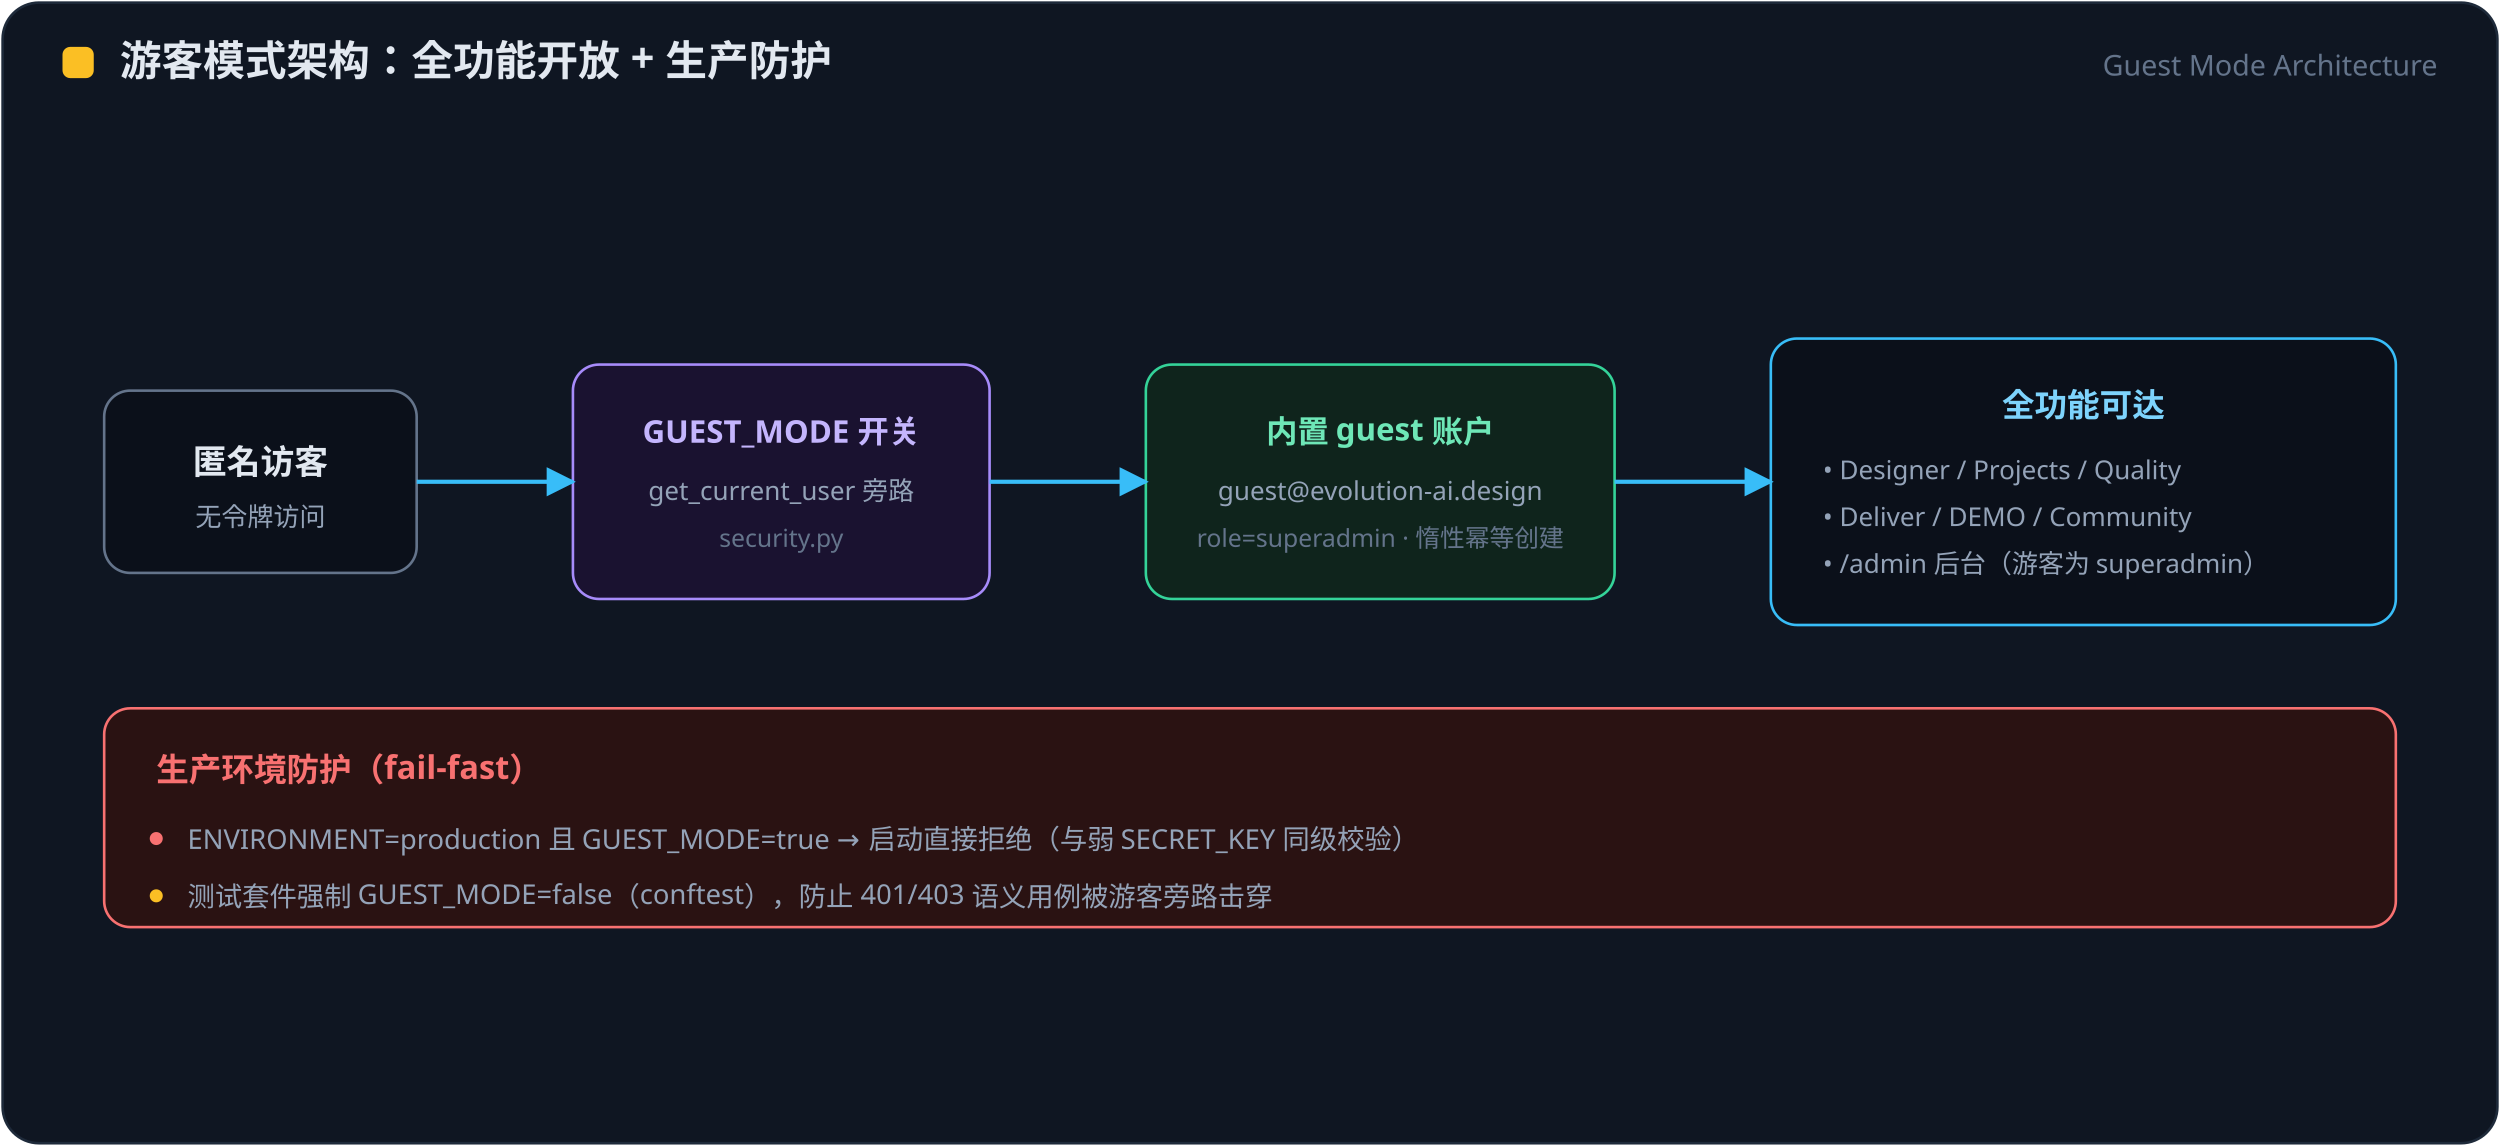
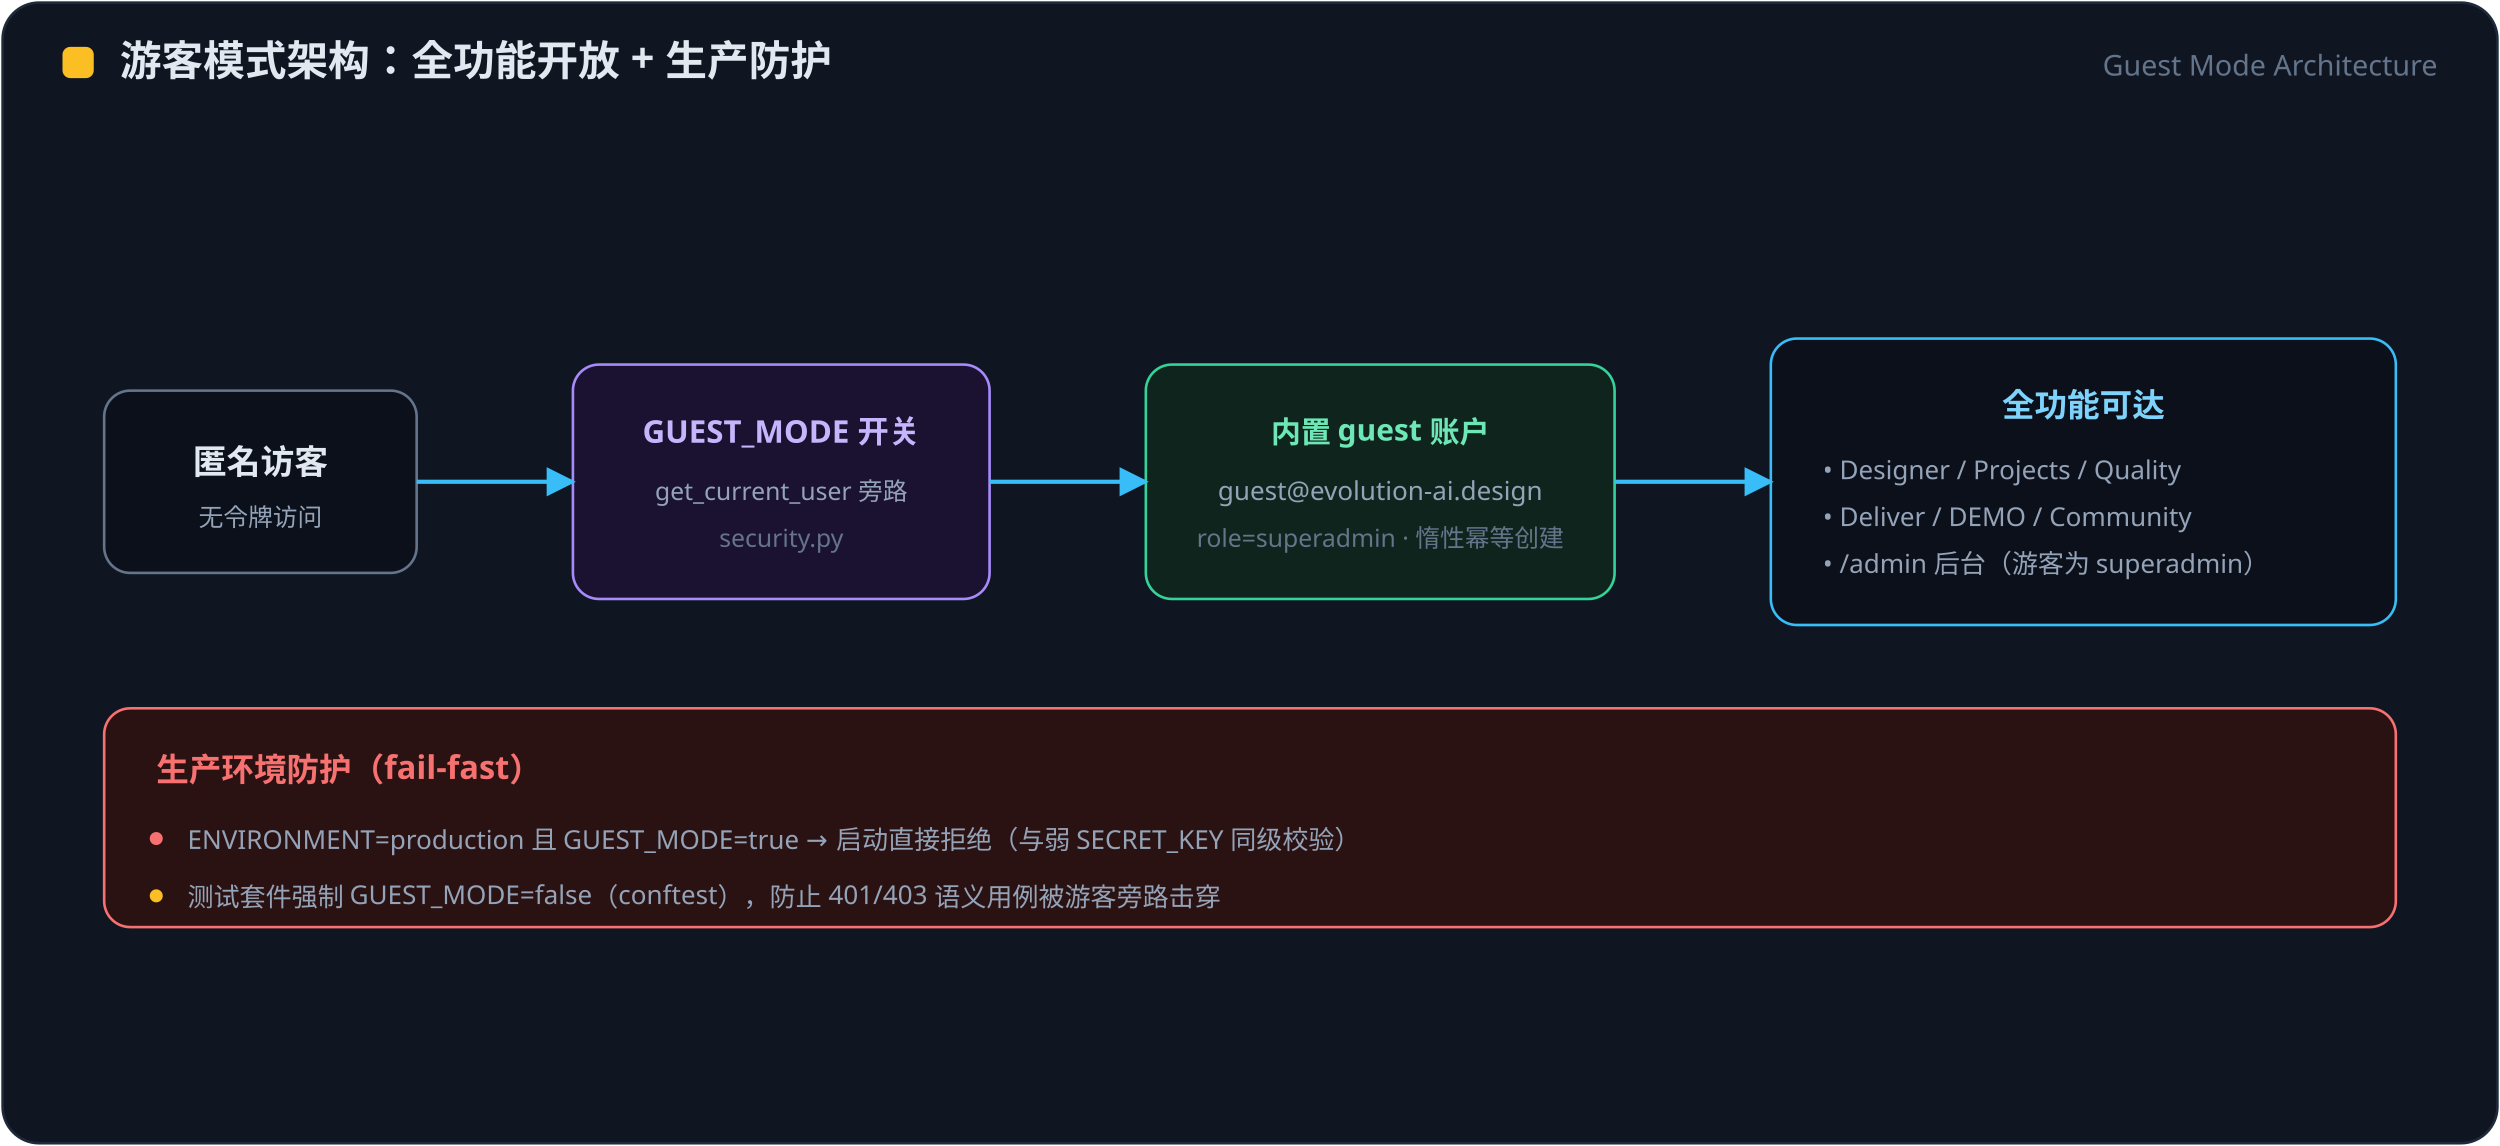
<svg xmlns="http://www.w3.org/2000/svg" viewBox="0 0 960 440" font-family="'Segoe UI','Microsoft YaHei',system-ui,sans-serif">
  <rect x="1" y="1" width="958" height="438" rx="14" fill="#0F1622" stroke="#1E2A3A" />
  <rect x="24" y="18" width="12" height="12" rx="3" fill="#FBBF24" />
  <text x="46" y="29" fill="#E2E8F0" font-size="16" font-weight="700">游客模式架构：全功能开放 + 生产防护</text>
  <text x="936" y="29" fill="#64748B" font-size="11" text-anchor="end">Guest Mode Architecture</text>
  <rect x="40" y="150" width="120" height="70" rx="10" fill="#0B101A" stroke="#64748B" />
  <text x="100" y="182" fill="#E2E8F0" font-size="13" font-weight="700" text-anchor="middle">匿名访客</text>
-   <text x="100" y="202" fill="#94A3B8" font-size="10" text-anchor="middle">无令牌访问</text>
+   <text x="100" y="202" fill="#94A3B8" font-size="9.5" text-anchor="middle">无令牌访问</text>
  <rect x="220" y="140" width="160" height="90" rx="10" fill="#1A1230" stroke="#A78BFA" />
  <text x="300" y="170" fill="#C4B5FD" font-size="12" font-weight="700" text-anchor="middle">GUEST_MODE 开关</text>
-   <text x="300" y="192" fill="#94A3B8" font-size="10" text-anchor="middle">get_current_user 旁路</text>
+   <text x="300" y="192" fill="#94A3B8" font-size="9.5" text-anchor="middle">get_current_user 旁路</text>
  <text x="300" y="210" fill="#64748B" font-size="9.5" text-anchor="middle">security.py</text>
  <rect x="440" y="140" width="180" height="90" rx="10" fill="#0F241C" stroke="#34D399" />
-   <text x="530" y="170" fill="#6EE7B7" font-size="12" font-weight="700" text-anchor="middle">内置 guest 账户</text>
+   <text x="530" y="170" fill="#6EE7B7" font-size="11.5" font-weight="700" text-anchor="middle">内置 guest 账户</text>
  <text x="530" y="192" fill="#94A3B8" font-size="10" text-anchor="middle">guest@evolution-ai.design</text>
  <text x="530" y="210" fill="#64748B" font-size="9.5" text-anchor="middle">role=superadmin · 惰性幂等创建</text>
  <rect x="680" y="130" width="240" height="110" rx="10" fill="#0B101A" stroke="#38BDF8" />
  <text x="800" y="160" fill="#7DD3FC" font-size="12.5" font-weight="700" text-anchor="middle">全功能可达</text>
  <g font-size="10" fill="#94A3B8">
    <text x="700" y="184">• Designer / Projects / Quality</text>
    <text x="700" y="202">• Deliver / DEMO / Community</text>
    <text x="700" y="220">• /admin 后台（游客为 superadmin）</text>
  </g>
  <defs>
    <marker id="g" viewBox="0 0 10 10" refX="9" refY="5" markerWidth="7" markerHeight="7" orient="auto-start-reverse">
      <path d="M0 0L10 5L0 10z" fill="#38BDF8" />
    </marker>
  </defs>
  <line x1="160" y1="185" x2="220" y2="185" stroke="#38BDF8" stroke-width="1.6" marker-end="url(#g)" />
  <line x1="380" y1="185" x2="440" y2="185" stroke="#38BDF8" stroke-width="1.6" marker-end="url(#g)" />
  <line x1="620" y1="185" x2="680" y2="185" stroke="#38BDF8" stroke-width="1.6" marker-end="url(#g)" />
  <rect x="40" y="272" width="880" height="84" rx="10" fill="#2A1212" stroke="#F87171" />
  <text x="60" y="300" fill="#F87171" font-size="12.5" font-weight="700">生产环境防护（fail-fast）</text>
-   <g font-size="10.5" fill="#94A3B8">
+   <g font-size="10" fill="#94A3B8">
    <circle cx="60" cy="322" r="2.5" fill="#F87171" />
    <text x="72" y="326">ENVIRONMENT=production 且 GUEST_MODE=true → 启动直接拒绝（与弱 SECRET_KEY 同级校验）</text>
    <circle cx="60" cy="344" r="2.5" fill="#FBBF24" />
    <text x="72" y="348">测试套件强制 GUEST_MODE=false（conftest），防止 401/403 语义用例被游客旁路击穿</text>
  </g>
</svg>
